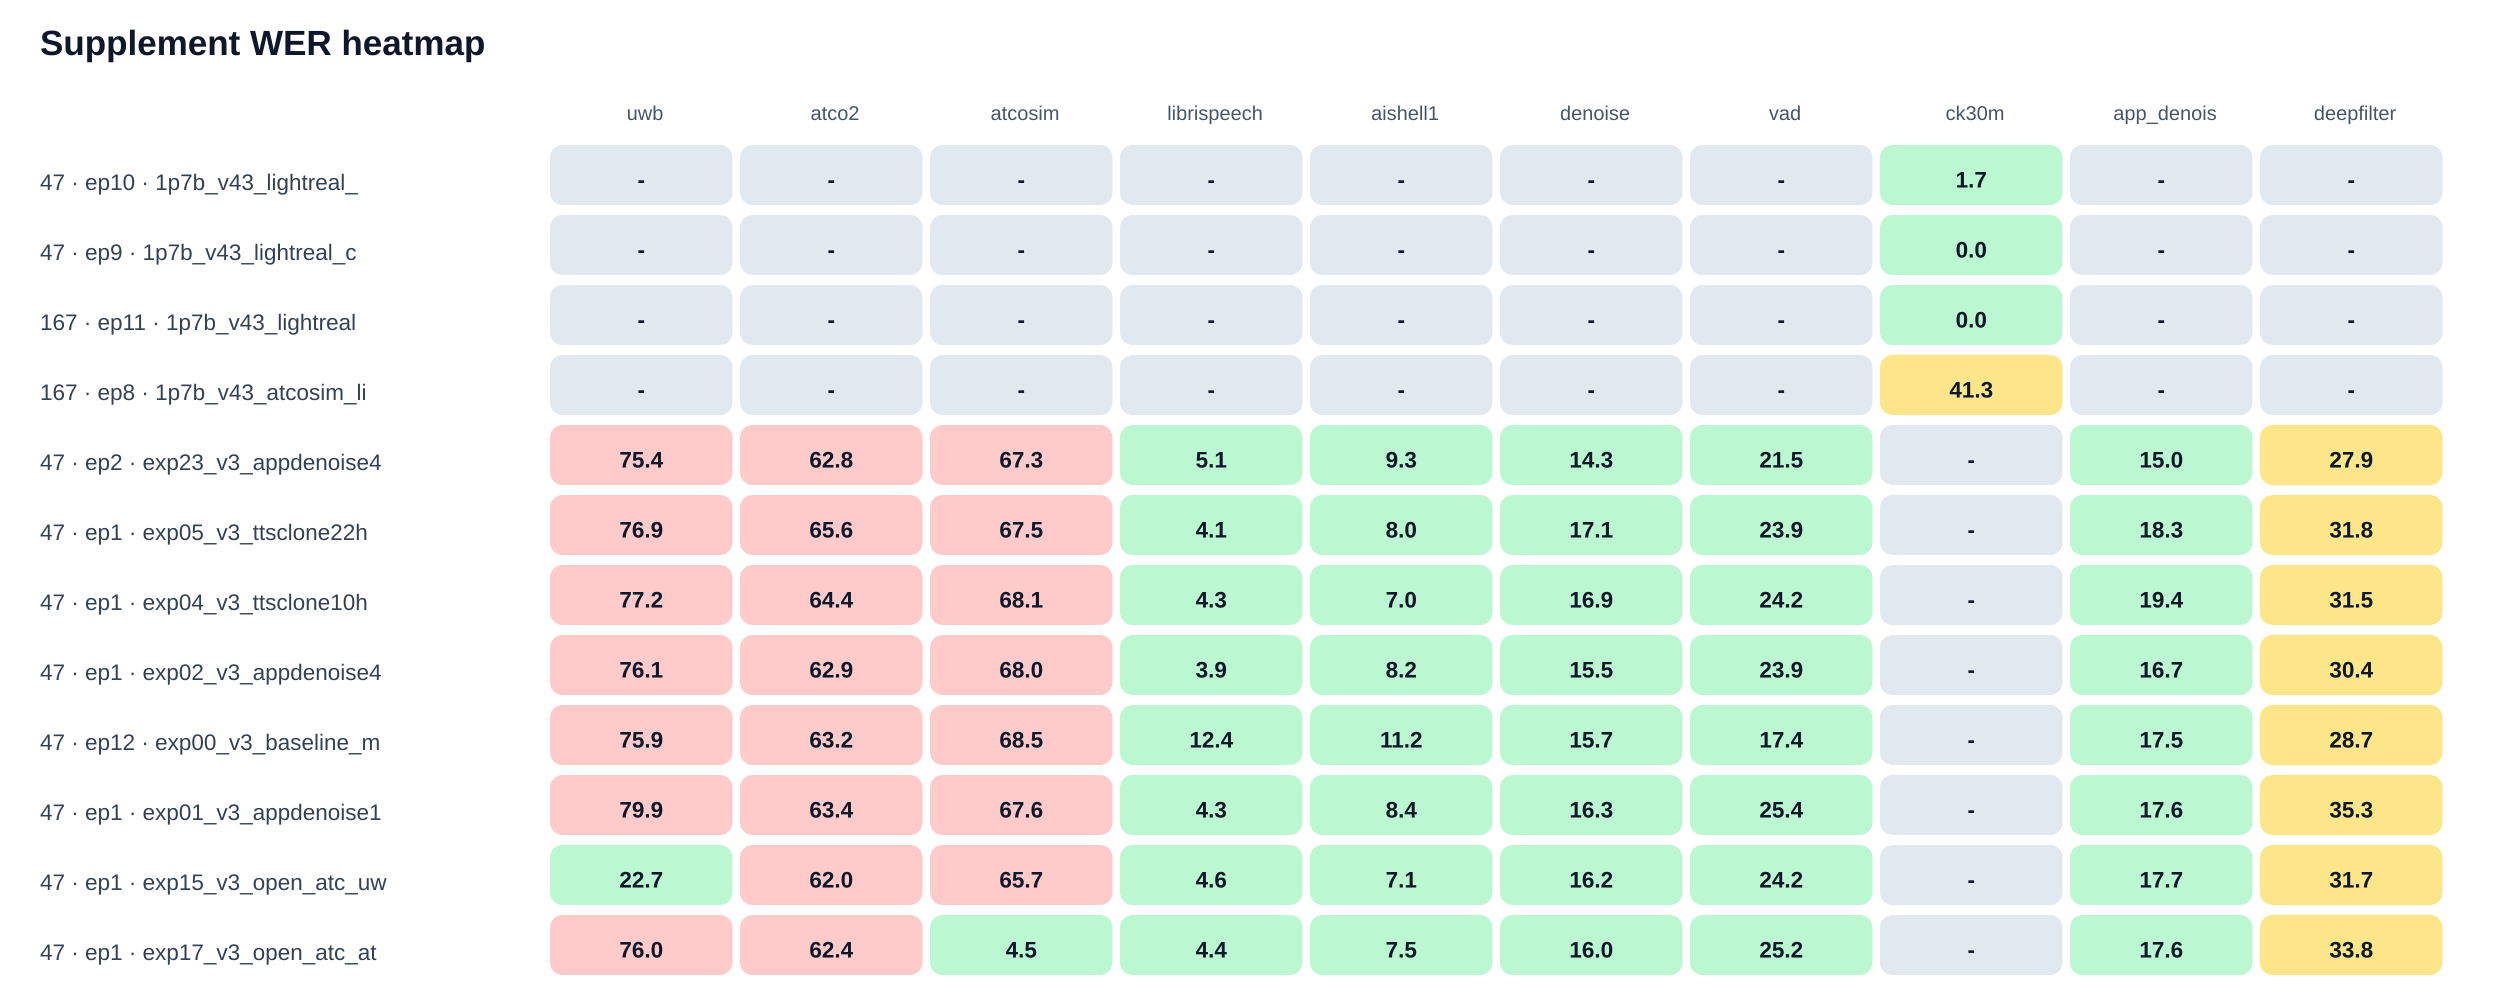
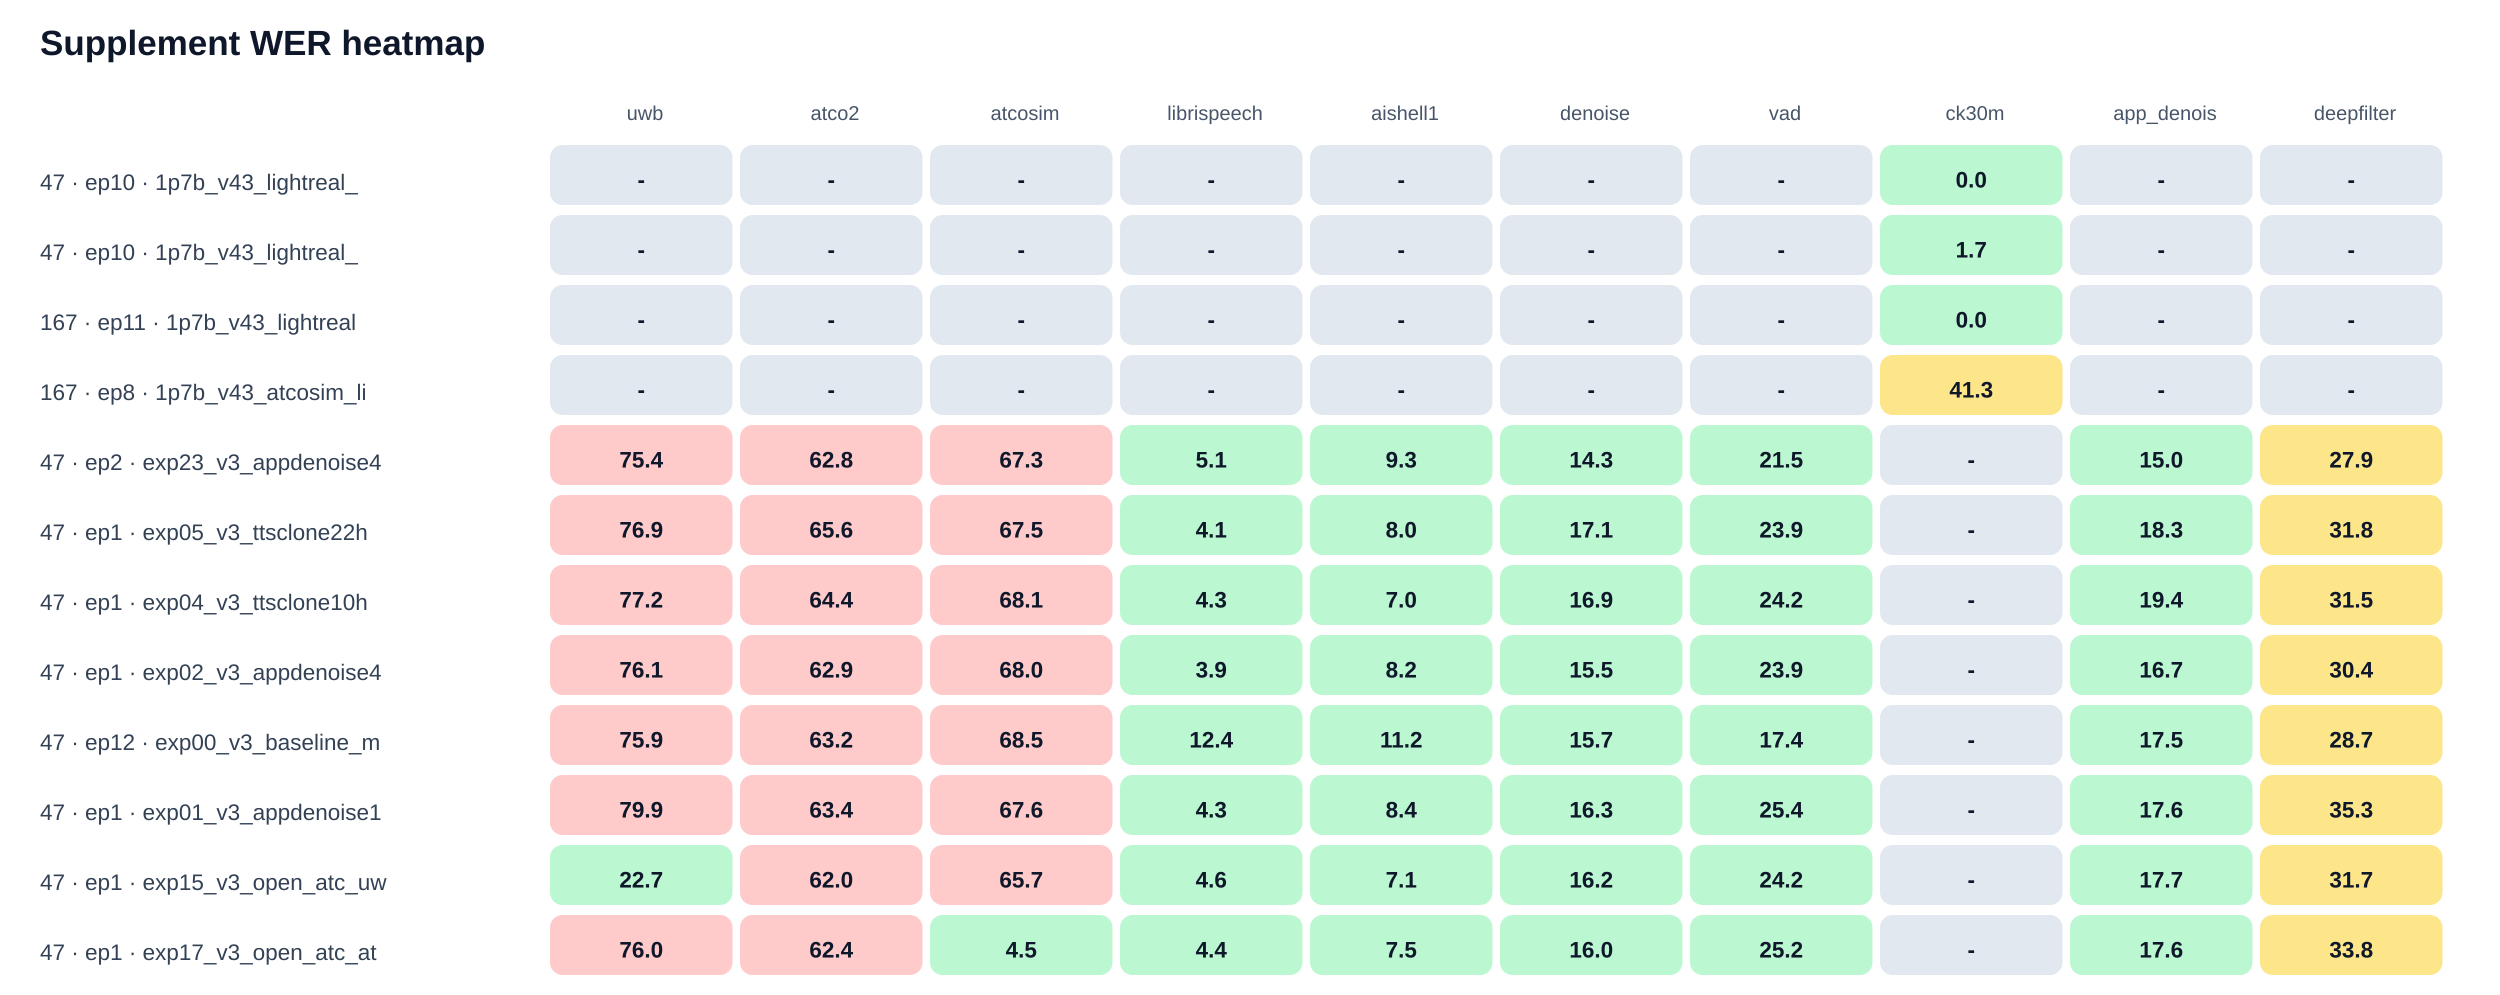
<svg xmlns="http://www.w3.org/2000/svg" width="100%" viewBox="0 0 1000 398" style="max-width:1000px;background:#ffffff;border:1px solid #e5e7eb;border-radius:10px;">
  <text x="16.0" y="22.0" font-size="14" fill="#0f172a" text-anchor="start" font-family="Arial, sans-serif" font-weight="700">Supplement WER heatmap</text>
  <text x="258.0" y="48.0" font-size="8" fill="#475569" text-anchor="middle" font-family="Arial, sans-serif" font-weight="400">uwb</text>
  <text x="334.0" y="48.0" font-size="8" fill="#475569" text-anchor="middle" font-family="Arial, sans-serif" font-weight="400">atco2</text>
  <text x="410.0" y="48.0" font-size="8" fill="#475569" text-anchor="middle" font-family="Arial, sans-serif" font-weight="400">atcosim</text>
  <text x="486.0" y="48.0" font-size="8" fill="#475569" text-anchor="middle" font-family="Arial, sans-serif" font-weight="400">librispeech</text>
  <text x="562.0" y="48.0" font-size="8" fill="#475569" text-anchor="middle" font-family="Arial, sans-serif" font-weight="400">aishell1</text>
  <text x="638.0" y="48.0" font-size="8" fill="#475569" text-anchor="middle" font-family="Arial, sans-serif" font-weight="400">denoise</text>
  <text x="714.0" y="48.0" font-size="8" fill="#475569" text-anchor="middle" font-family="Arial, sans-serif" font-weight="400">vad</text>
  <text x="790.0" y="48.0" font-size="8" fill="#475569" text-anchor="middle" font-family="Arial, sans-serif" font-weight="400">ck30m</text>
  <text x="866.0" y="48.0" font-size="8" fill="#475569" text-anchor="middle" font-family="Arial, sans-serif" font-weight="400">app_denois</text>
  <text x="942.0" y="48.0" font-size="8" fill="#475569" text-anchor="middle" font-family="Arial, sans-serif" font-weight="400">deepfilter</text>
  <text x="16.0" y="76.0" font-size="9" fill="#334155" text-anchor="start" font-family="Arial, sans-serif" font-weight="400">47 · ep10 · 1p7b_v43_lightreal_</text>
  <rect x="220" y="58" width="73" height="24" rx="5" fill="#e2e8f0" />
  <text x="256.5" y="75.0" font-size="9" fill="#0f172a" text-anchor="middle" font-family="Arial, sans-serif" font-weight="700">-</text>
  <rect x="296" y="58" width="73" height="24" rx="5" fill="#e2e8f0" />
  <text x="332.5" y="75.0" font-size="9" fill="#0f172a" text-anchor="middle" font-family="Arial, sans-serif" font-weight="700">-</text>
  <rect x="372" y="58" width="73" height="24" rx="5" fill="#e2e8f0" />
  <text x="408.5" y="75.0" font-size="9" fill="#0f172a" text-anchor="middle" font-family="Arial, sans-serif" font-weight="700">-</text>
  <rect x="448" y="58" width="73" height="24" rx="5" fill="#e2e8f0" />
  <text x="484.5" y="75.0" font-size="9" fill="#0f172a" text-anchor="middle" font-family="Arial, sans-serif" font-weight="700">-</text>
  <rect x="524" y="58" width="73" height="24" rx="5" fill="#e2e8f0" />
  <text x="560.5" y="75.0" font-size="9" fill="#0f172a" text-anchor="middle" font-family="Arial, sans-serif" font-weight="700">-</text>
  <rect x="600" y="58" width="73" height="24" rx="5" fill="#e2e8f0" />
  <text x="636.5" y="75.0" font-size="9" fill="#0f172a" text-anchor="middle" font-family="Arial, sans-serif" font-weight="700">-</text>
  <rect x="676" y="58" width="73" height="24" rx="5" fill="#e2e8f0" />
  <text x="712.5" y="75.0" font-size="9" fill="#0f172a" text-anchor="middle" font-family="Arial, sans-serif" font-weight="700">-</text>
  <rect x="752" y="58" width="73" height="24" rx="5" fill="#bbf7d0" />
-   <text x="788.5" y="75.0" font-size="9" fill="#0f172a" text-anchor="middle" font-family="Arial, sans-serif" font-weight="700">1.7</text>
+   <text x="788.5" y="75.0" font-size="9" fill="#0f172a" text-anchor="middle" font-family="Arial, sans-serif" font-weight="700">0.0</text>
  <rect x="828" y="58" width="73" height="24" rx="5" fill="#e2e8f0" />
  <text x="864.5" y="75.0" font-size="9" fill="#0f172a" text-anchor="middle" font-family="Arial, sans-serif" font-weight="700">-</text>
  <rect x="904" y="58" width="73" height="24" rx="5" fill="#e2e8f0" />
  <text x="940.5" y="75.0" font-size="9" fill="#0f172a" text-anchor="middle" font-family="Arial, sans-serif" font-weight="700">-</text>
-   <text x="16.0" y="104.0" font-size="9" fill="#334155" text-anchor="start" font-family="Arial, sans-serif" font-weight="400">47 · ep9 · 1p7b_v43_lightreal_c</text>
+   <text x="16.0" y="104.0" font-size="9" fill="#334155" text-anchor="start" font-family="Arial, sans-serif" font-weight="400">47 · ep10 · 1p7b_v43_lightreal_</text>
  <rect x="220" y="86" width="73" height="24" rx="5" fill="#e2e8f0" />
  <text x="256.5" y="103.0" font-size="9" fill="#0f172a" text-anchor="middle" font-family="Arial, sans-serif" font-weight="700">-</text>
  <rect x="296" y="86" width="73" height="24" rx="5" fill="#e2e8f0" />
  <text x="332.5" y="103.0" font-size="9" fill="#0f172a" text-anchor="middle" font-family="Arial, sans-serif" font-weight="700">-</text>
  <rect x="372" y="86" width="73" height="24" rx="5" fill="#e2e8f0" />
  <text x="408.5" y="103.0" font-size="9" fill="#0f172a" text-anchor="middle" font-family="Arial, sans-serif" font-weight="700">-</text>
  <rect x="448" y="86" width="73" height="24" rx="5" fill="#e2e8f0" />
  <text x="484.5" y="103.0" font-size="9" fill="#0f172a" text-anchor="middle" font-family="Arial, sans-serif" font-weight="700">-</text>
  <rect x="524" y="86" width="73" height="24" rx="5" fill="#e2e8f0" />
  <text x="560.5" y="103.0" font-size="9" fill="#0f172a" text-anchor="middle" font-family="Arial, sans-serif" font-weight="700">-</text>
  <rect x="600" y="86" width="73" height="24" rx="5" fill="#e2e8f0" />
  <text x="636.5" y="103.0" font-size="9" fill="#0f172a" text-anchor="middle" font-family="Arial, sans-serif" font-weight="700">-</text>
  <rect x="676" y="86" width="73" height="24" rx="5" fill="#e2e8f0" />
  <text x="712.5" y="103.0" font-size="9" fill="#0f172a" text-anchor="middle" font-family="Arial, sans-serif" font-weight="700">-</text>
  <rect x="752" y="86" width="73" height="24" rx="5" fill="#bbf7d0" />
-   <text x="788.5" y="103.0" font-size="9" fill="#0f172a" text-anchor="middle" font-family="Arial, sans-serif" font-weight="700">0.0</text>
+   <text x="788.5" y="103.0" font-size="9" fill="#0f172a" text-anchor="middle" font-family="Arial, sans-serif" font-weight="700">1.7</text>
  <rect x="828" y="86" width="73" height="24" rx="5" fill="#e2e8f0" />
  <text x="864.5" y="103.0" font-size="9" fill="#0f172a" text-anchor="middle" font-family="Arial, sans-serif" font-weight="700">-</text>
  <rect x="904" y="86" width="73" height="24" rx="5" fill="#e2e8f0" />
  <text x="940.5" y="103.0" font-size="9" fill="#0f172a" text-anchor="middle" font-family="Arial, sans-serif" font-weight="700">-</text>
  <text x="16.0" y="132.0" font-size="9" fill="#334155" text-anchor="start" font-family="Arial, sans-serif" font-weight="400">167 · ep11 · 1p7b_v43_lightreal</text>
  <rect x="220" y="114" width="73" height="24" rx="5" fill="#e2e8f0" />
  <text x="256.5" y="131.0" font-size="9" fill="#0f172a" text-anchor="middle" font-family="Arial, sans-serif" font-weight="700">-</text>
  <rect x="296" y="114" width="73" height="24" rx="5" fill="#e2e8f0" />
  <text x="332.5" y="131.0" font-size="9" fill="#0f172a" text-anchor="middle" font-family="Arial, sans-serif" font-weight="700">-</text>
  <rect x="372" y="114" width="73" height="24" rx="5" fill="#e2e8f0" />
  <text x="408.5" y="131.0" font-size="9" fill="#0f172a" text-anchor="middle" font-family="Arial, sans-serif" font-weight="700">-</text>
  <rect x="448" y="114" width="73" height="24" rx="5" fill="#e2e8f0" />
  <text x="484.5" y="131.0" font-size="9" fill="#0f172a" text-anchor="middle" font-family="Arial, sans-serif" font-weight="700">-</text>
  <rect x="524" y="114" width="73" height="24" rx="5" fill="#e2e8f0" />
  <text x="560.5" y="131.0" font-size="9" fill="#0f172a" text-anchor="middle" font-family="Arial, sans-serif" font-weight="700">-</text>
  <rect x="600" y="114" width="73" height="24" rx="5" fill="#e2e8f0" />
  <text x="636.5" y="131.0" font-size="9" fill="#0f172a" text-anchor="middle" font-family="Arial, sans-serif" font-weight="700">-</text>
  <rect x="676" y="114" width="73" height="24" rx="5" fill="#e2e8f0" />
  <text x="712.5" y="131.0" font-size="9" fill="#0f172a" text-anchor="middle" font-family="Arial, sans-serif" font-weight="700">-</text>
  <rect x="752" y="114" width="73" height="24" rx="5" fill="#bbf7d0" />
  <text x="788.5" y="131.0" font-size="9" fill="#0f172a" text-anchor="middle" font-family="Arial, sans-serif" font-weight="700">0.0</text>
  <rect x="828" y="114" width="73" height="24" rx="5" fill="#e2e8f0" />
  <text x="864.5" y="131.0" font-size="9" fill="#0f172a" text-anchor="middle" font-family="Arial, sans-serif" font-weight="700">-</text>
  <rect x="904" y="114" width="73" height="24" rx="5" fill="#e2e8f0" />
  <text x="940.5" y="131.0" font-size="9" fill="#0f172a" text-anchor="middle" font-family="Arial, sans-serif" font-weight="700">-</text>
  <text x="16.0" y="160.0" font-size="9" fill="#334155" text-anchor="start" font-family="Arial, sans-serif" font-weight="400">167 · ep8 · 1p7b_v43_atcosim_li</text>
  <rect x="220" y="142" width="73" height="24" rx="5" fill="#e2e8f0" />
  <text x="256.5" y="159.0" font-size="9" fill="#0f172a" text-anchor="middle" font-family="Arial, sans-serif" font-weight="700">-</text>
  <rect x="296" y="142" width="73" height="24" rx="5" fill="#e2e8f0" />
  <text x="332.5" y="159.0" font-size="9" fill="#0f172a" text-anchor="middle" font-family="Arial, sans-serif" font-weight="700">-</text>
  <rect x="372" y="142" width="73" height="24" rx="5" fill="#e2e8f0" />
  <text x="408.5" y="159.0" font-size="9" fill="#0f172a" text-anchor="middle" font-family="Arial, sans-serif" font-weight="700">-</text>
  <rect x="448" y="142" width="73" height="24" rx="5" fill="#e2e8f0" />
  <text x="484.5" y="159.0" font-size="9" fill="#0f172a" text-anchor="middle" font-family="Arial, sans-serif" font-weight="700">-</text>
  <rect x="524" y="142" width="73" height="24" rx="5" fill="#e2e8f0" />
  <text x="560.5" y="159.0" font-size="9" fill="#0f172a" text-anchor="middle" font-family="Arial, sans-serif" font-weight="700">-</text>
  <rect x="600" y="142" width="73" height="24" rx="5" fill="#e2e8f0" />
  <text x="636.5" y="159.0" font-size="9" fill="#0f172a" text-anchor="middle" font-family="Arial, sans-serif" font-weight="700">-</text>
  <rect x="676" y="142" width="73" height="24" rx="5" fill="#e2e8f0" />
  <text x="712.5" y="159.0" font-size="9" fill="#0f172a" text-anchor="middle" font-family="Arial, sans-serif" font-weight="700">-</text>
  <rect x="752" y="142" width="73" height="24" rx="5" fill="#fde68a" />
  <text x="788.5" y="159.0" font-size="9" fill="#0f172a" text-anchor="middle" font-family="Arial, sans-serif" font-weight="700">41.3</text>
  <rect x="828" y="142" width="73" height="24" rx="5" fill="#e2e8f0" />
  <text x="864.5" y="159.0" font-size="9" fill="#0f172a" text-anchor="middle" font-family="Arial, sans-serif" font-weight="700">-</text>
  <rect x="904" y="142" width="73" height="24" rx="5" fill="#e2e8f0" />
  <text x="940.5" y="159.0" font-size="9" fill="#0f172a" text-anchor="middle" font-family="Arial, sans-serif" font-weight="700">-</text>
  <text x="16.0" y="188.0" font-size="9" fill="#334155" text-anchor="start" font-family="Arial, sans-serif" font-weight="400">47 · ep2 · exp23_v3_appdenoise4</text>
  <rect x="220" y="170" width="73" height="24" rx="5" fill="#fecaca" />
  <text x="256.5" y="187.0" font-size="9" fill="#0f172a" text-anchor="middle" font-family="Arial, sans-serif" font-weight="700">75.4</text>
  <rect x="296" y="170" width="73" height="24" rx="5" fill="#fecaca" />
  <text x="332.5" y="187.0" font-size="9" fill="#0f172a" text-anchor="middle" font-family="Arial, sans-serif" font-weight="700">62.8</text>
  <rect x="372" y="170" width="73" height="24" rx="5" fill="#fecaca" />
  <text x="408.5" y="187.0" font-size="9" fill="#0f172a" text-anchor="middle" font-family="Arial, sans-serif" font-weight="700">67.3</text>
  <rect x="448" y="170" width="73" height="24" rx="5" fill="#bbf7d0" />
  <text x="484.5" y="187.0" font-size="9" fill="#0f172a" text-anchor="middle" font-family="Arial, sans-serif" font-weight="700">5.1</text>
  <rect x="524" y="170" width="73" height="24" rx="5" fill="#bbf7d0" />
  <text x="560.5" y="187.0" font-size="9" fill="#0f172a" text-anchor="middle" font-family="Arial, sans-serif" font-weight="700">9.3</text>
  <rect x="600" y="170" width="73" height="24" rx="5" fill="#bbf7d0" />
  <text x="636.5" y="187.0" font-size="9" fill="#0f172a" text-anchor="middle" font-family="Arial, sans-serif" font-weight="700">14.3</text>
  <rect x="676" y="170" width="73" height="24" rx="5" fill="#bbf7d0" />
  <text x="712.5" y="187.0" font-size="9" fill="#0f172a" text-anchor="middle" font-family="Arial, sans-serif" font-weight="700">21.5</text>
  <rect x="752" y="170" width="73" height="24" rx="5" fill="#e2e8f0" />
  <text x="788.5" y="187.0" font-size="9" fill="#0f172a" text-anchor="middle" font-family="Arial, sans-serif" font-weight="700">-</text>
  <rect x="828" y="170" width="73" height="24" rx="5" fill="#bbf7d0" />
  <text x="864.5" y="187.0" font-size="9" fill="#0f172a" text-anchor="middle" font-family="Arial, sans-serif" font-weight="700">15.0</text>
  <rect x="904" y="170" width="73" height="24" rx="5" fill="#fde68a" />
  <text x="940.5" y="187.0" font-size="9" fill="#0f172a" text-anchor="middle" font-family="Arial, sans-serif" font-weight="700">27.9</text>
  <text x="16.0" y="216.0" font-size="9" fill="#334155" text-anchor="start" font-family="Arial, sans-serif" font-weight="400">47 · ep1 · exp05_v3_ttsclone22h</text>
  <rect x="220" y="198" width="73" height="24" rx="5" fill="#fecaca" />
  <text x="256.5" y="215.0" font-size="9" fill="#0f172a" text-anchor="middle" font-family="Arial, sans-serif" font-weight="700">76.9</text>
  <rect x="296" y="198" width="73" height="24" rx="5" fill="#fecaca" />
  <text x="332.5" y="215.0" font-size="9" fill="#0f172a" text-anchor="middle" font-family="Arial, sans-serif" font-weight="700">65.6</text>
  <rect x="372" y="198" width="73" height="24" rx="5" fill="#fecaca" />
  <text x="408.5" y="215.0" font-size="9" fill="#0f172a" text-anchor="middle" font-family="Arial, sans-serif" font-weight="700">67.5</text>
  <rect x="448" y="198" width="73" height="24" rx="5" fill="#bbf7d0" />
  <text x="484.5" y="215.0" font-size="9" fill="#0f172a" text-anchor="middle" font-family="Arial, sans-serif" font-weight="700">4.1</text>
  <rect x="524" y="198" width="73" height="24" rx="5" fill="#bbf7d0" />
  <text x="560.5" y="215.0" font-size="9" fill="#0f172a" text-anchor="middle" font-family="Arial, sans-serif" font-weight="700">8.0</text>
  <rect x="600" y="198" width="73" height="24" rx="5" fill="#bbf7d0" />
  <text x="636.5" y="215.0" font-size="9" fill="#0f172a" text-anchor="middle" font-family="Arial, sans-serif" font-weight="700">17.1</text>
  <rect x="676" y="198" width="73" height="24" rx="5" fill="#bbf7d0" />
  <text x="712.5" y="215.0" font-size="9" fill="#0f172a" text-anchor="middle" font-family="Arial, sans-serif" font-weight="700">23.9</text>
  <rect x="752" y="198" width="73" height="24" rx="5" fill="#e2e8f0" />
  <text x="788.5" y="215.0" font-size="9" fill="#0f172a" text-anchor="middle" font-family="Arial, sans-serif" font-weight="700">-</text>
  <rect x="828" y="198" width="73" height="24" rx="5" fill="#bbf7d0" />
  <text x="864.5" y="215.0" font-size="9" fill="#0f172a" text-anchor="middle" font-family="Arial, sans-serif" font-weight="700">18.3</text>
  <rect x="904" y="198" width="73" height="24" rx="5" fill="#fde68a" />
  <text x="940.5" y="215.0" font-size="9" fill="#0f172a" text-anchor="middle" font-family="Arial, sans-serif" font-weight="700">31.8</text>
  <text x="16.0" y="244.0" font-size="9" fill="#334155" text-anchor="start" font-family="Arial, sans-serif" font-weight="400">47 · ep1 · exp04_v3_ttsclone10h</text>
  <rect x="220" y="226" width="73" height="24" rx="5" fill="#fecaca" />
  <text x="256.5" y="243.0" font-size="9" fill="#0f172a" text-anchor="middle" font-family="Arial, sans-serif" font-weight="700">77.2</text>
  <rect x="296" y="226" width="73" height="24" rx="5" fill="#fecaca" />
  <text x="332.5" y="243.0" font-size="9" fill="#0f172a" text-anchor="middle" font-family="Arial, sans-serif" font-weight="700">64.4</text>
  <rect x="372" y="226" width="73" height="24" rx="5" fill="#fecaca" />
  <text x="408.5" y="243.0" font-size="9" fill="#0f172a" text-anchor="middle" font-family="Arial, sans-serif" font-weight="700">68.1</text>
  <rect x="448" y="226" width="73" height="24" rx="5" fill="#bbf7d0" />
  <text x="484.5" y="243.0" font-size="9" fill="#0f172a" text-anchor="middle" font-family="Arial, sans-serif" font-weight="700">4.3</text>
  <rect x="524" y="226" width="73" height="24" rx="5" fill="#bbf7d0" />
  <text x="560.5" y="243.0" font-size="9" fill="#0f172a" text-anchor="middle" font-family="Arial, sans-serif" font-weight="700">7.0</text>
  <rect x="600" y="226" width="73" height="24" rx="5" fill="#bbf7d0" />
  <text x="636.5" y="243.0" font-size="9" fill="#0f172a" text-anchor="middle" font-family="Arial, sans-serif" font-weight="700">16.9</text>
  <rect x="676" y="226" width="73" height="24" rx="5" fill="#bbf7d0" />
  <text x="712.5" y="243.0" font-size="9" fill="#0f172a" text-anchor="middle" font-family="Arial, sans-serif" font-weight="700">24.2</text>
  <rect x="752" y="226" width="73" height="24" rx="5" fill="#e2e8f0" />
  <text x="788.5" y="243.0" font-size="9" fill="#0f172a" text-anchor="middle" font-family="Arial, sans-serif" font-weight="700">-</text>
  <rect x="828" y="226" width="73" height="24" rx="5" fill="#bbf7d0" />
  <text x="864.5" y="243.0" font-size="9" fill="#0f172a" text-anchor="middle" font-family="Arial, sans-serif" font-weight="700">19.4</text>
  <rect x="904" y="226" width="73" height="24" rx="5" fill="#fde68a" />
  <text x="940.5" y="243.0" font-size="9" fill="#0f172a" text-anchor="middle" font-family="Arial, sans-serif" font-weight="700">31.5</text>
  <text x="16.0" y="272.0" font-size="9" fill="#334155" text-anchor="start" font-family="Arial, sans-serif" font-weight="400">47 · ep1 · exp02_v3_appdenoise4</text>
  <rect x="220" y="254" width="73" height="24" rx="5" fill="#fecaca" />
  <text x="256.5" y="271.0" font-size="9" fill="#0f172a" text-anchor="middle" font-family="Arial, sans-serif" font-weight="700">76.1</text>
  <rect x="296" y="254" width="73" height="24" rx="5" fill="#fecaca" />
  <text x="332.5" y="271.0" font-size="9" fill="#0f172a" text-anchor="middle" font-family="Arial, sans-serif" font-weight="700">62.9</text>
  <rect x="372" y="254" width="73" height="24" rx="5" fill="#fecaca" />
  <text x="408.5" y="271.0" font-size="9" fill="#0f172a" text-anchor="middle" font-family="Arial, sans-serif" font-weight="700">68.0</text>
  <rect x="448" y="254" width="73" height="24" rx="5" fill="#bbf7d0" />
  <text x="484.5" y="271.0" font-size="9" fill="#0f172a" text-anchor="middle" font-family="Arial, sans-serif" font-weight="700">3.9</text>
  <rect x="524" y="254" width="73" height="24" rx="5" fill="#bbf7d0" />
  <text x="560.5" y="271.0" font-size="9" fill="#0f172a" text-anchor="middle" font-family="Arial, sans-serif" font-weight="700">8.2</text>
  <rect x="600" y="254" width="73" height="24" rx="5" fill="#bbf7d0" />
  <text x="636.5" y="271.0" font-size="9" fill="#0f172a" text-anchor="middle" font-family="Arial, sans-serif" font-weight="700">15.5</text>
  <rect x="676" y="254" width="73" height="24" rx="5" fill="#bbf7d0" />
  <text x="712.5" y="271.0" font-size="9" fill="#0f172a" text-anchor="middle" font-family="Arial, sans-serif" font-weight="700">23.9</text>
  <rect x="752" y="254" width="73" height="24" rx="5" fill="#e2e8f0" />
  <text x="788.5" y="271.0" font-size="9" fill="#0f172a" text-anchor="middle" font-family="Arial, sans-serif" font-weight="700">-</text>
  <rect x="828" y="254" width="73" height="24" rx="5" fill="#bbf7d0" />
  <text x="864.5" y="271.0" font-size="9" fill="#0f172a" text-anchor="middle" font-family="Arial, sans-serif" font-weight="700">16.7</text>
  <rect x="904" y="254" width="73" height="24" rx="5" fill="#fde68a" />
  <text x="940.5" y="271.0" font-size="9" fill="#0f172a" text-anchor="middle" font-family="Arial, sans-serif" font-weight="700">30.4</text>
  <text x="16.0" y="300.0" font-size="9" fill="#334155" text-anchor="start" font-family="Arial, sans-serif" font-weight="400">47 · ep12 · exp00_v3_baseline_m</text>
  <rect x="220" y="282" width="73" height="24" rx="5" fill="#fecaca" />
  <text x="256.5" y="299.0" font-size="9" fill="#0f172a" text-anchor="middle" font-family="Arial, sans-serif" font-weight="700">75.9</text>
  <rect x="296" y="282" width="73" height="24" rx="5" fill="#fecaca" />
  <text x="332.5" y="299.0" font-size="9" fill="#0f172a" text-anchor="middle" font-family="Arial, sans-serif" font-weight="700">63.2</text>
  <rect x="372" y="282" width="73" height="24" rx="5" fill="#fecaca" />
  <text x="408.5" y="299.0" font-size="9" fill="#0f172a" text-anchor="middle" font-family="Arial, sans-serif" font-weight="700">68.5</text>
  <rect x="448" y="282" width="73" height="24" rx="5" fill="#bbf7d0" />
  <text x="484.5" y="299.0" font-size="9" fill="#0f172a" text-anchor="middle" font-family="Arial, sans-serif" font-weight="700">12.4</text>
  <rect x="524" y="282" width="73" height="24" rx="5" fill="#bbf7d0" />
  <text x="560.5" y="299.0" font-size="9" fill="#0f172a" text-anchor="middle" font-family="Arial, sans-serif" font-weight="700">11.2</text>
  <rect x="600" y="282" width="73" height="24" rx="5" fill="#bbf7d0" />
  <text x="636.5" y="299.0" font-size="9" fill="#0f172a" text-anchor="middle" font-family="Arial, sans-serif" font-weight="700">15.7</text>
  <rect x="676" y="282" width="73" height="24" rx="5" fill="#bbf7d0" />
  <text x="712.5" y="299.0" font-size="9" fill="#0f172a" text-anchor="middle" font-family="Arial, sans-serif" font-weight="700">17.4</text>
  <rect x="752" y="282" width="73" height="24" rx="5" fill="#e2e8f0" />
  <text x="788.5" y="299.0" font-size="9" fill="#0f172a" text-anchor="middle" font-family="Arial, sans-serif" font-weight="700">-</text>
  <rect x="828" y="282" width="73" height="24" rx="5" fill="#bbf7d0" />
  <text x="864.5" y="299.0" font-size="9" fill="#0f172a" text-anchor="middle" font-family="Arial, sans-serif" font-weight="700">17.5</text>
  <rect x="904" y="282" width="73" height="24" rx="5" fill="#fde68a" />
  <text x="940.5" y="299.0" font-size="9" fill="#0f172a" text-anchor="middle" font-family="Arial, sans-serif" font-weight="700">28.7</text>
  <text x="16.0" y="328.0" font-size="9" fill="#334155" text-anchor="start" font-family="Arial, sans-serif" font-weight="400">47 · ep1 · exp01_v3_appdenoise1</text>
  <rect x="220" y="310" width="73" height="24" rx="5" fill="#fecaca" />
  <text x="256.5" y="327.0" font-size="9" fill="#0f172a" text-anchor="middle" font-family="Arial, sans-serif" font-weight="700">79.9</text>
  <rect x="296" y="310" width="73" height="24" rx="5" fill="#fecaca" />
  <text x="332.5" y="327.0" font-size="9" fill="#0f172a" text-anchor="middle" font-family="Arial, sans-serif" font-weight="700">63.4</text>
  <rect x="372" y="310" width="73" height="24" rx="5" fill="#fecaca" />
  <text x="408.5" y="327.0" font-size="9" fill="#0f172a" text-anchor="middle" font-family="Arial, sans-serif" font-weight="700">67.6</text>
  <rect x="448" y="310" width="73" height="24" rx="5" fill="#bbf7d0" />
  <text x="484.5" y="327.0" font-size="9" fill="#0f172a" text-anchor="middle" font-family="Arial, sans-serif" font-weight="700">4.3</text>
  <rect x="524" y="310" width="73" height="24" rx="5" fill="#bbf7d0" />
  <text x="560.5" y="327.0" font-size="9" fill="#0f172a" text-anchor="middle" font-family="Arial, sans-serif" font-weight="700">8.4</text>
  <rect x="600" y="310" width="73" height="24" rx="5" fill="#bbf7d0" />
  <text x="636.5" y="327.0" font-size="9" fill="#0f172a" text-anchor="middle" font-family="Arial, sans-serif" font-weight="700">16.3</text>
  <rect x="676" y="310" width="73" height="24" rx="5" fill="#bbf7d0" />
  <text x="712.5" y="327.0" font-size="9" fill="#0f172a" text-anchor="middle" font-family="Arial, sans-serif" font-weight="700">25.4</text>
  <rect x="752" y="310" width="73" height="24" rx="5" fill="#e2e8f0" />
  <text x="788.5" y="327.0" font-size="9" fill="#0f172a" text-anchor="middle" font-family="Arial, sans-serif" font-weight="700">-</text>
  <rect x="828" y="310" width="73" height="24" rx="5" fill="#bbf7d0" />
  <text x="864.5" y="327.0" font-size="9" fill="#0f172a" text-anchor="middle" font-family="Arial, sans-serif" font-weight="700">17.6</text>
  <rect x="904" y="310" width="73" height="24" rx="5" fill="#fde68a" />
  <text x="940.5" y="327.0" font-size="9" fill="#0f172a" text-anchor="middle" font-family="Arial, sans-serif" font-weight="700">35.3</text>
  <text x="16.0" y="356.0" font-size="9" fill="#334155" text-anchor="start" font-family="Arial, sans-serif" font-weight="400">47 · ep1 · exp15_v3_open_atc_uw</text>
  <rect x="220" y="338" width="73" height="24" rx="5" fill="#bbf7d0" />
  <text x="256.5" y="355.0" font-size="9" fill="#0f172a" text-anchor="middle" font-family="Arial, sans-serif" font-weight="700">22.7</text>
  <rect x="296" y="338" width="73" height="24" rx="5" fill="#fecaca" />
  <text x="332.5" y="355.0" font-size="9" fill="#0f172a" text-anchor="middle" font-family="Arial, sans-serif" font-weight="700">62.0</text>
  <rect x="372" y="338" width="73" height="24" rx="5" fill="#fecaca" />
  <text x="408.5" y="355.0" font-size="9" fill="#0f172a" text-anchor="middle" font-family="Arial, sans-serif" font-weight="700">65.7</text>
  <rect x="448" y="338" width="73" height="24" rx="5" fill="#bbf7d0" />
  <text x="484.5" y="355.0" font-size="9" fill="#0f172a" text-anchor="middle" font-family="Arial, sans-serif" font-weight="700">4.6</text>
  <rect x="524" y="338" width="73" height="24" rx="5" fill="#bbf7d0" />
  <text x="560.5" y="355.0" font-size="9" fill="#0f172a" text-anchor="middle" font-family="Arial, sans-serif" font-weight="700">7.1</text>
  <rect x="600" y="338" width="73" height="24" rx="5" fill="#bbf7d0" />
  <text x="636.5" y="355.0" font-size="9" fill="#0f172a" text-anchor="middle" font-family="Arial, sans-serif" font-weight="700">16.2</text>
  <rect x="676" y="338" width="73" height="24" rx="5" fill="#bbf7d0" />
  <text x="712.5" y="355.0" font-size="9" fill="#0f172a" text-anchor="middle" font-family="Arial, sans-serif" font-weight="700">24.2</text>
  <rect x="752" y="338" width="73" height="24" rx="5" fill="#e2e8f0" />
  <text x="788.5" y="355.0" font-size="9" fill="#0f172a" text-anchor="middle" font-family="Arial, sans-serif" font-weight="700">-</text>
  <rect x="828" y="338" width="73" height="24" rx="5" fill="#bbf7d0" />
  <text x="864.5" y="355.0" font-size="9" fill="#0f172a" text-anchor="middle" font-family="Arial, sans-serif" font-weight="700">17.7</text>
  <rect x="904" y="338" width="73" height="24" rx="5" fill="#fde68a" />
  <text x="940.5" y="355.0" font-size="9" fill="#0f172a" text-anchor="middle" font-family="Arial, sans-serif" font-weight="700">31.7</text>
  <text x="16.0" y="384.0" font-size="9" fill="#334155" text-anchor="start" font-family="Arial, sans-serif" font-weight="400">47 · ep1 · exp17_v3_open_atc_at</text>
  <rect x="220" y="366" width="73" height="24" rx="5" fill="#fecaca" />
  <text x="256.5" y="383.0" font-size="9" fill="#0f172a" text-anchor="middle" font-family="Arial, sans-serif" font-weight="700">76.0</text>
  <rect x="296" y="366" width="73" height="24" rx="5" fill="#fecaca" />
  <text x="332.5" y="383.0" font-size="9" fill="#0f172a" text-anchor="middle" font-family="Arial, sans-serif" font-weight="700">62.4</text>
  <rect x="372" y="366" width="73" height="24" rx="5" fill="#bbf7d0" />
  <text x="408.5" y="383.0" font-size="9" fill="#0f172a" text-anchor="middle" font-family="Arial, sans-serif" font-weight="700">4.5</text>
  <rect x="448" y="366" width="73" height="24" rx="5" fill="#bbf7d0" />
  <text x="484.5" y="383.0" font-size="9" fill="#0f172a" text-anchor="middle" font-family="Arial, sans-serif" font-weight="700">4.4</text>
  <rect x="524" y="366" width="73" height="24" rx="5" fill="#bbf7d0" />
  <text x="560.5" y="383.0" font-size="9" fill="#0f172a" text-anchor="middle" font-family="Arial, sans-serif" font-weight="700">7.5</text>
  <rect x="600" y="366" width="73" height="24" rx="5" fill="#bbf7d0" />
  <text x="636.5" y="383.0" font-size="9" fill="#0f172a" text-anchor="middle" font-family="Arial, sans-serif" font-weight="700">16.0</text>
  <rect x="676" y="366" width="73" height="24" rx="5" fill="#bbf7d0" />
  <text x="712.5" y="383.0" font-size="9" fill="#0f172a" text-anchor="middle" font-family="Arial, sans-serif" font-weight="700">25.2</text>
  <rect x="752" y="366" width="73" height="24" rx="5" fill="#e2e8f0" />
  <text x="788.5" y="383.0" font-size="9" fill="#0f172a" text-anchor="middle" font-family="Arial, sans-serif" font-weight="700">-</text>
  <rect x="828" y="366" width="73" height="24" rx="5" fill="#bbf7d0" />
  <text x="864.5" y="383.0" font-size="9" fill="#0f172a" text-anchor="middle" font-family="Arial, sans-serif" font-weight="700">17.6</text>
  <rect x="904" y="366" width="73" height="24" rx="5" fill="#fde68a" />
  <text x="940.5" y="383.0" font-size="9" fill="#0f172a" text-anchor="middle" font-family="Arial, sans-serif" font-weight="700">33.8</text>
</svg>
